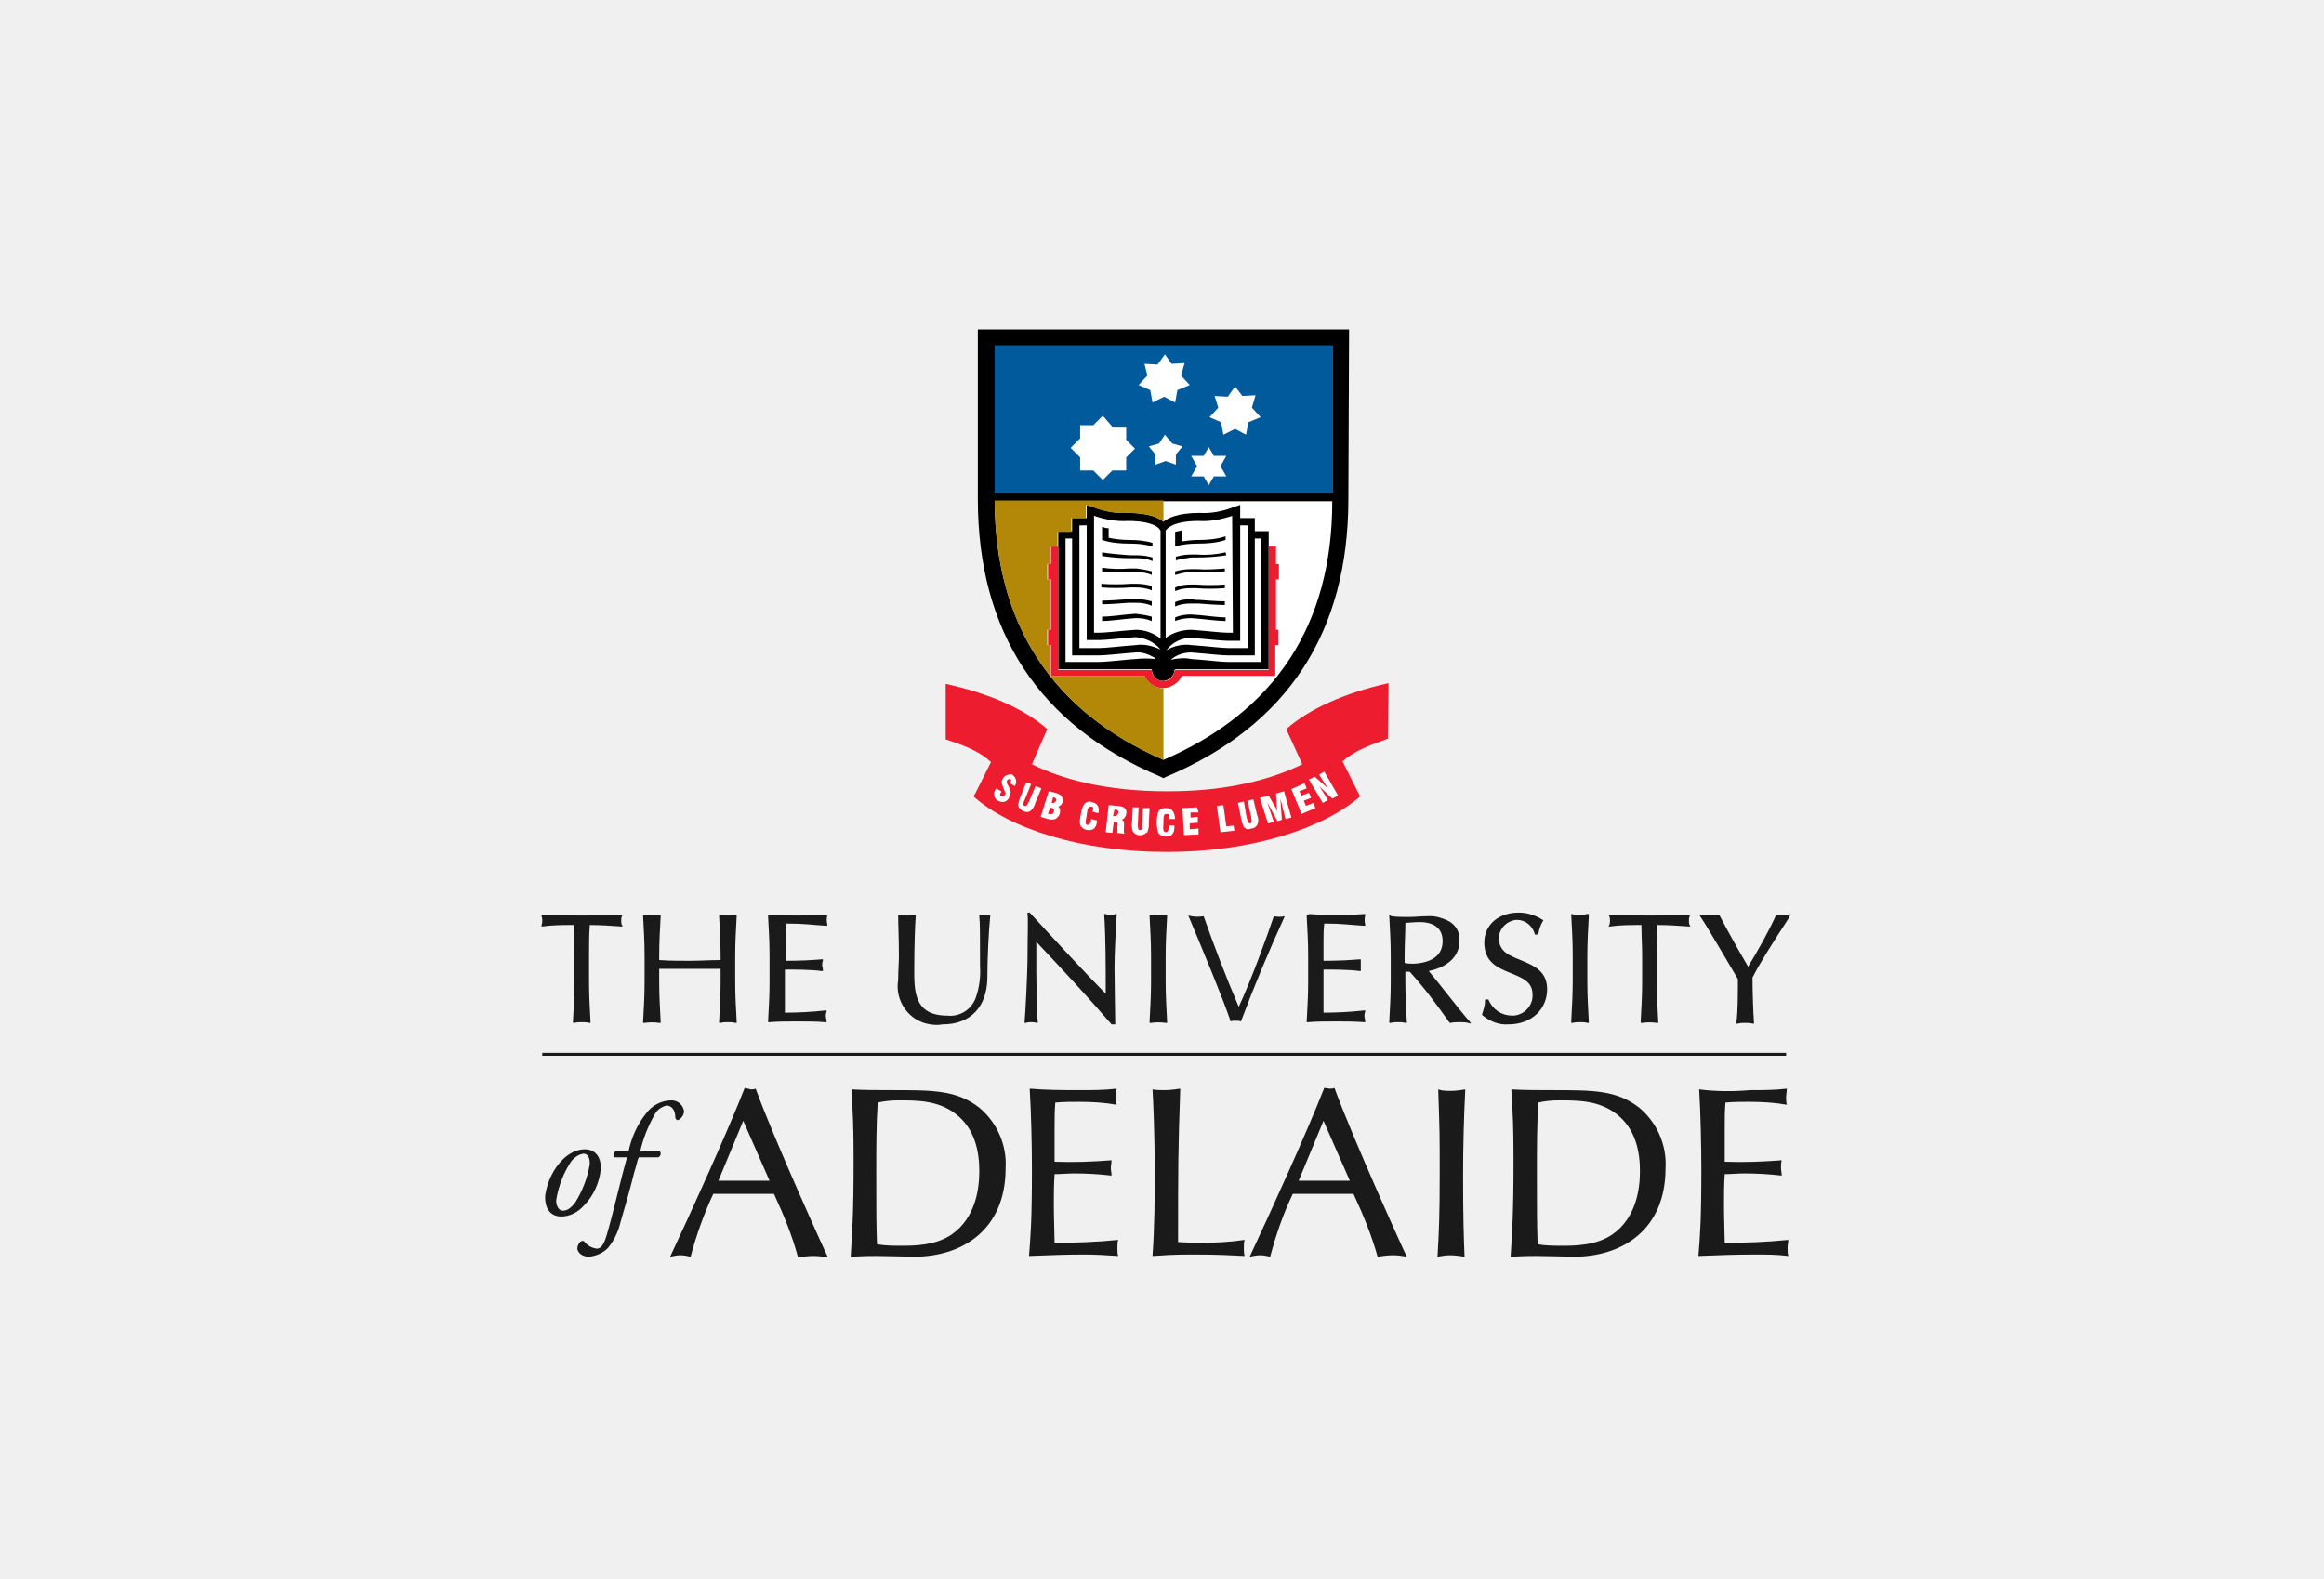
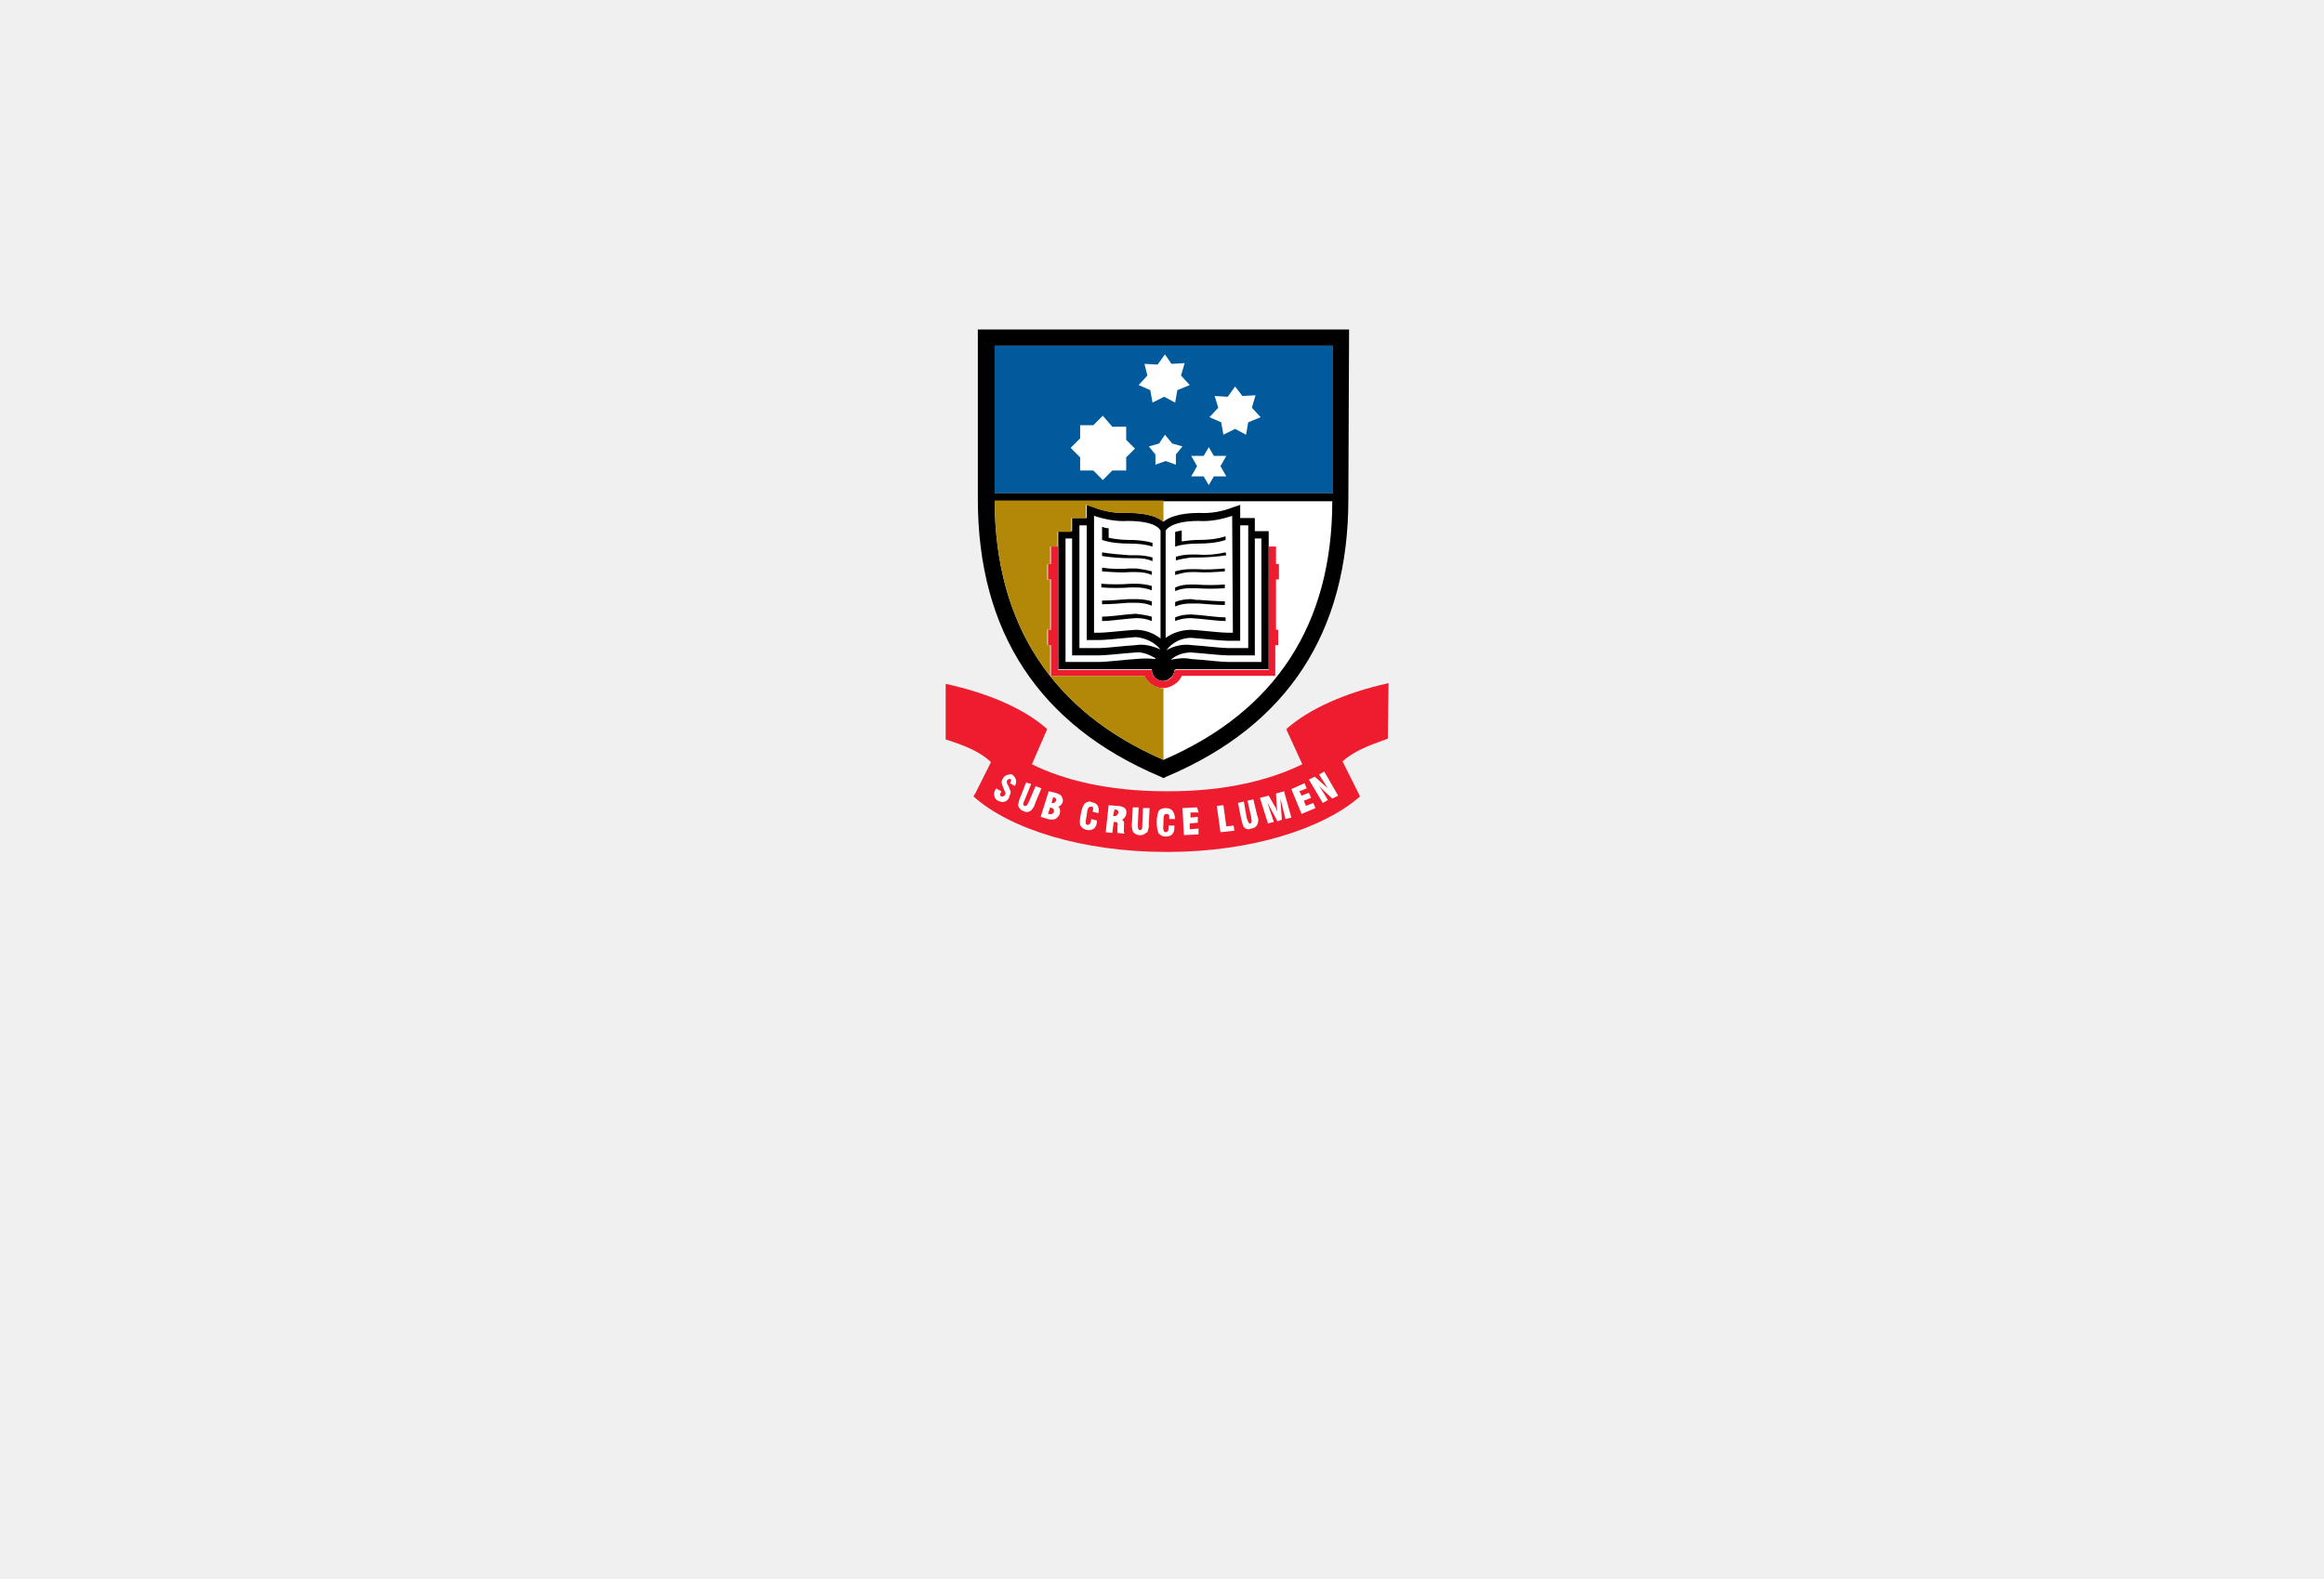
<svg xmlns="http://www.w3.org/2000/svg" xmlns:xlink="http://www.w3.org/1999/xlink" version="1.0" id="Layer_1" x="0px" y="0px" viewBox="0 0 318 216" style="enable-background:new 0 0 318 216;" xml:space="preserve">
  <style type="text/css">
	.st0{clip-path:url(#SVGID_00000000916716788353801410000018073530062275979149_);}
	.st1{fill:#1A1A1A;}
	.st2{fill:#FFFFFF;}
	.st3{fill:#005A9C;}
	.st4{fill:#ED1C2E;}
	.st5{fill:#B38808;}
</style>
  <g id="layer1">
    <g id="g1982">
      <g id="g957">
        <g>
          <defs>
-             <rect id="SVGID_1_" x="74.1" y="45.1" width="256.35" height="190.35" />
+             <rect id="SVGID_1_" x="74.1" y="45.1" width="56" height="41.55" />
          </defs>
          <clipPath id="SVGID_00000082331347498476357810000012530320407198750379_">
            <use xlink:href="#SVGID_1_" style="overflow:visible;" />
          </clipPath>
          <g style="clip-path:url(#SVGID_00000082331347498476357810000012530320407198750379_);">
            <g id="g959">
              <g id="g965">
                <path id="path967" class="st1" d="M140.6,124.9v0.2c0.1,0.9,0,3,0,5.6c0,2.6-0.3,8.1-0.4,9.1v0.2h0.2         c0.2-0.1,0.5-0.1,0.7-0.1c0.2,0,0.5,0,0.7,0.1h0.2v-0.2c-0.1-0.8-0.2-5.2-0.2-7s0-3.1,0-3.9c3.5,3.7,7.2,7.7,10.3,11.3l0,0         h0.5V140c0-0.9-0.1-5.6-0.1-7.7c0-1.6,0.2-5.8,0.3-7v-0.2h-0.2c-0.2,0.1-0.4,0.1-0.6,0.1c-0.2,0-0.5,0-0.7-0.1h-0.2v0.2         c0.2,3.1,0.2,7,0.2,10.7c-2.6-2.6-7.1-7.5-10.4-11.1l0,0L140.6,124.9z M207.8,124.9c-2.8,0-4.7,1.7-4.7,4.1         c0,2.6,1.7,3.4,3.4,4.1s3.2,1.2,3.2,3c0.1,1.5-1.1,2.8-2.6,2.9c-0.1,0-0.2,0-0.2,0c-1.4,0-2.6-0.8-3.2-2.1v-0.1h-0.5v0.2         c0,0.6-0.2,1.2-0.4,1.8v0.1l0.1,0.1c1,0.8,2.2,1.3,3.5,1.2l0,0c3.3,0,5.3-2.2,5.3-4.8c0-2.4-1.7-3.2-3.4-3.9         s-3.2-1.2-3.2-3.1c0-1.3,1.1-2.4,2.4-2.5c0,0,0.1,0,0.1,0c1.1,0,2.1,0.8,2.4,1.9v0.1h0.5v-0.1c0.1-0.6,0.3-1.2,0.6-1.7         l0.1-0.1l-0.1-0.1C210,125.2,208.9,124.9,207.8,124.9L207.8,124.9z M245,125.1l-0.3,0.1c-0.5,0.1-1.1,0.1-1.6,0H243v0.1         c-1.1,2.4-2.4,4.7-3.8,7c-1.4-2.4-2.7-4.7-3.9-7l-0.1-0.1h-0.1c-0.7,0.1-1.5,0.1-2.3,0h-0.3l0.2,0.3c0.9,1.3,4.2,7,5.1,8.5         c0,2.2,0,4.4-0.2,5.9v0.2h0.2c0.3-0.1,0.7-0.1,1-0.1c0.3,0,0.7,0,1,0.1h0.2v-0.2c-0.1-1.3-0.2-4.1-0.2-6.1         c0.9-1.8,2.4-4.2,5-8.2L245,125.1z M135.8,125.1l-0.2,0.1c-0.2,0.1-0.4,0.1-0.6,0.1c-0.3,0-0.6,0-0.8-0.1H134v0.2         c0.1,0.8,0.1,2.8,0.1,6.8c0.1,1.5-0.1,3-0.6,4.4c-0.6,1.6-2.2,2.6-3.9,2.4c-4.6,0-4.5-3.5-4.5-6.4c0-3.1,0.1-5.9,0.2-7.2         v-0.2h-0.2c-0.3,0.1-0.6,0.1-0.9,0.1c-0.4,0-0.7,0-1.1-0.1h-0.2v0.2c0,1.2,0.1,3.1,0.1,5.4c0,1-0.1,2-0.1,3.3         c-0.5,2.9,1.5,5.7,4.4,6.1c0.6,0.1,1.1,0.1,1.7,0l0,0c3.8,0,6-2.4,6.1-6.2c0-3,0.2-6.7,0.4-8.7L135.8,125.1z M217.3,125.1         h-0.2c-0.3,0.1-0.7,0.1-1,0.1c-0.3,0-0.7,0-1-0.1H215v0.2c0.1,1.8,0.2,3.6,0.2,5.4v3.6c0,1.8-0.1,3.6-0.2,5.4v0.3h0.2         c0.3-0.1,0.7-0.1,1-0.1c0.3,0,0.7,0,1,0.1h0.2v-0.2c-0.1-1.8-0.2-3.6-0.2-5.4v-3.6c0-1.8,0.1-3.6,0.2-5.4V125.1z M88,125.2         v0.2c0.1,1.8,0.2,3.6,0.2,5.4v3.6c0,1.8-0.1,3.6-0.2,5.4v0.2h0.2c0.7-0.1,1.3-0.1,2,0h0.2v-0.2c-0.1-1.8-0.2-3.6-0.2-5.4         v-1.8c1.4,0,2.8,0,4.2,0s2.8,0,4.2,0v1.8c0,1.8-0.1,3.6-0.2,5.4v0.2h0.2c0.3-0.1,0.7-0.1,1-0.1c0.3,0,0.7,0,1,0.1h0.2v-0.2         c-0.1-1.8-0.2-3.6-0.2-5.4v-3.6c0-1.8,0.1-3.6,0.2-5.4v-0.2h-0.2c-0.3,0.1-0.7,0.1-1,0.1c-0.3,0-0.7,0-1-0.1h-0.2v0.2         c0.1,1.8,0.2,3.6,0.2,5.4v0.6c-1.4,0-2.8,0.1-4.2,0.1s-2.8,0-4.2-0.1v-0.6c0-1.8,0.1-3.6,0.2-5.4v-0.2h-0.2         c-0.7,0.1-1.3,0.1-2,0L88,125.2z M157.3,125.2v0.2c0.1,1.8,0.2,3.6,0.2,5.4v3.6c0,1.8-0.1,3.6-0.2,5.4v0.2h0.2         c0.7-0.1,1.3-0.1,2,0h0.2v-0.2c-0.1-1.8-0.2-3.6-0.2-5.4v-3.6c0-1.8,0.1-3.6,0.2-5.4v-0.2h-0.2c-0.7,0.1-1.3,0.1-2,0         L157.3,125.2z M112.9,125.2h-0.2c-1.2,0.1-2.5,0.1-3.7,0.1s-2.5,0-3.7-0.1h-0.2v0.2c0.1,1.8,0.2,3.6,0.2,5.4v3.6         c0,1.8-0.1,3.6-0.2,5.4v0.1h0.2c1.3-0.1,2.5-0.1,3.8-0.1c1.3,0,2.5,0,3.8,0.1h0.2v-0.2c0-0.2-0.1-0.4-0.1-0.6         c0-0.2,0-0.4,0.1-0.6v-0.2h-0.2c-1.8,0.2-3.7,0.3-5.5,0.3c0-0.6,0-1.5,0-3c0-1.8,0-2.4,0-2.9c1.1,0,3.6,0,5,0.2h0.2v-0.2         c0-0.2-0.1-0.4-0.1-0.6c0-0.2,0-0.4,0.1-0.6v-0.2h-0.2c-1.2,0.1-2.6,0.2-4.9,0.2c0-0.6,0-1.6,0-2.6c0-1,0.1-1.7,0.1-2.5         c2.6,0,3.6,0.2,5.4,0.3h0.2v-0.2c-0.1-0.4-0.1-0.8,0-1.2L112.9,125.2z M190.1,125.2v0.2c0.1,1.8,0.2,3.6,0.2,5.4v3.6         c0,1.8-0.1,3.6-0.2,5.4v0.2h0.2c0.3-0.1,0.7-0.1,1-0.1c0.3,0,0.7,0,1,0.1h0.2v-0.2c-0.1-1.8-0.2-3.6-0.2-5.4V133h0.6         c2,2.2,3.7,4.5,5.4,6.9l0.1,0.1h0.1c0.4-0.1,0.8-0.1,1.2-0.1c0.4,0,0.8,0,1.2,0.1l0.4,0.1l-0.2-0.3c-1.2-1.3-4.4-5.5-5.6-6.9         c1.6-0.3,4.2-1.4,4.2-4.1c0.1-1.1-0.4-2.1-1.4-2.7c-1-0.5-2-0.8-3.1-0.7c-0.8,0-1.6,0.1-2.4,0.1s-1.6,0-2.4-0.1L190.1,125.2z          M85.2,125.2H85c-1.8,0.1-3.6,0.1-5.4,0.1c-1.8,0-3.6,0-5.4-0.1H74l0.1,0.2c0.1,0.2,0.1,0.4,0.1,0.6c0,0.2,0,0.4-0.1,0.6         l-0.1,0.2h0.2c1.4-0.2,2.9-0.2,4.3-0.2c0,1.4,0.1,2.8,0.1,4.2v3.6c0,1.8-0.1,3.6-0.2,5.4v0.2h0.2c0.3-0.1,0.7-0.1,1-0.1         c0.3,0,0.7,0,1,0.1h0.2v-0.2c-0.1-1.8-0.2-3.6-0.2-5.4v-3.6c0-1.4,0-2.8,0.1-4.2c1.4,0,2.9,0.1,4.3,0.2h0.2l-0.1-0.2         c-0.1-0.2-0.1-0.4-0.1-0.6c0-0.2,0-0.4,0.1-0.6L85.2,125.2z M178.8,125.2v0.2c0.1,1.8,0.2,3.6,0.2,5.4v3.6         c0,1.8-0.1,3.6-0.2,5.4v0.1h0.2c1.3-0.1,2.5-0.1,3.8-0.1s2.5,0,3.8,0.1h0.2v-0.2c0-0.2-0.1-0.4-0.1-0.6c0-0.2,0-0.4,0.1-0.6         v-0.2h-0.2c-1.8,0.2-3.7,0.3-5.5,0.3c0-0.6,0-1.5,0-3c0-1.8,0-2.4,0-2.9c1.1,0,3.6,0,4.9,0.2h0.2v-0.2c0-0.2,0-0.4,0-0.6         c0-0.2,0-0.4,0-0.6v-0.2h-0.2c-1.2,0.1-2.6,0.2-4.9,0.2c0-0.6,0-1.6,0-2.6c0-1,0-1.7,0.1-2.5c2.6,0,3.6,0.2,5.4,0.3h0.2v-0.2         c-0.1-0.4-0.1-0.8,0-1.2v-0.2h-0.2c-1.2,0.1-2.5,0.1-3.7,0.1s-2.5,0-3.7-0.1L178.8,125.2z M231.3,125.2h-0.2         c-1.8,0.1-3.6,0.1-5.4,0.1s-3.6,0-5.4-0.1h-0.2l0.1,0.2c0.1,0.2,0.1,0.4,0.1,0.6c0,0.2,0,0.4-0.1,0.6l-0.1,0.2h0.2         c1.4-0.2,2.9-0.2,4.3-0.2c0,1.4,0.1,2.8,0.1,4.2v3.6c0,1.8-0.1,3.6-0.2,5.4v0.2h0.2c0.7-0.1,1.3-0.1,2,0h0.2v-0.2         c-0.1-1.8-0.2-3.6-0.2-5.4v-3.6c0-1.4,0-2.8,0.1-4.2c1.4,0,2.9,0.1,4.3,0.2h0.2l-0.1-0.2c-0.1-0.2-0.1-0.4-0.1-0.6         c0-0.2,0-0.4,0.1-0.6L231.3,125.2z M162.6,125.3c2,4.8,4.6,11,5.8,14.5c0.2-0.1,0.4-0.1,0.7-0.1c0.2,0,0.5,0,0.7,0.1         c1.8-4.8,3.8-9.6,6-14.4c-0.5,0.1-1,0.1-1.5,0c-0.9,2.7-3.2,9-4.8,12.4c-1.8-4.2-3.5-8.7-4.8-12.4         C164,125.5,163.3,125.5,162.6,125.3L162.6,125.3z M194.3,126.2c1.4,0,3.1,0.5,3.1,2.6c0,2.4-2.2,3-3.9,3.1         c-0.4,0-0.8,0-1.3-0.1v-1.1c0-1.5,0.1-2.9,0.1-4.4C192.8,126.3,193.4,126.2,194.3,126.2z M74.2,144.1v0.4h170.2v-0.4H74.2z          M101.9,148.9c-2.3,5.9-7.2,16.7-10.2,23.1c0.5-0.1,1-0.2,1.4-0.2c0.5,0,0.9,0.1,1.4,0.2c0.8-3,1.8-5.8,3.1-8.6h8.3         c1.3,2.8,2.5,5.7,3.3,8.7c0.7-0.1,1.4-0.2,2.1-0.2c0.7,0,1.3,0.1,2,0.2c-0.1-0.1-7.4-16.2-9.9-23.1c-0.2,0.1-0.5,0.1-0.7,0.1         C102.5,149,102.2,149,101.9,148.9L101.9,148.9z M181.2,148.9c-2.3,5.9-7.2,16.7-10.2,23.1c0.5-0.1,1-0.2,1.4-0.2         c0.5,0,0.9,0.1,1.4,0.2c0.8-3,1.8-5.9,3.1-8.6h8.3c1.3,2.8,2.5,5.7,3.3,8.6c0.7-0.1,1.4-0.2,2.1-0.2c0.7,0,1.3,0.1,1.9,0.2         c-0.1-0.1-7.4-16.2-9.9-23.1c-0.2,0.1-0.5,0.1-0.7,0.1C181.8,149,181.5,148.9,181.2,148.9z M116.5,149.1         c0.2,3.5,0.3,4.8,0.3,9.7c0,7.6-0.2,9.9-0.4,13.2c1.9-0.1,2.6-0.1,3.5-0.1s4.9,0.1,5.2,0.1c6.6,0,12.5-3.7,12.5-12.1         c0.2-3.2-1.2-6.3-3.6-8.3c-3.1-2.4-6.2-2.4-12.1-2.4C120.1,149.2,118.3,149.2,116.5,149.1L116.5,149.1z M206.8,149.1         c0.2,3.5,0.3,4.8,0.3,9.7c0,7.6-0.2,9.9-0.4,13.2c1.9-0.1,2.6-0.1,3.5-0.1s4.9,0.1,5.2,0.1c6.6,0,12.5-3.7,12.5-12.1         c0.2-3.2-1.2-6.3-3.6-8.3c-3.1-2.4-6.2-2.4-12.1-2.4C210.4,149.2,208.6,149.2,206.8,149.1L206.8,149.1z M157.7,149.1         c0.1,1.4,0.3,6.3,0.3,10.8c0,4.3,0,7.8-0.3,12c1.8-0.1,2.6-0.2,5.5-0.2c3.6,0,5,0.1,7.1,0.2c-0.1-0.4-0.1-0.7-0.1-1.1         c0-0.4,0-0.7,0.1-1.1c-2,0.3-4,0.4-6,0.4c-0.8,0-1.5,0-3.1-0.1c0-10.3,0-12.5,0.3-21c-0.7,0.1-1.4,0.2-2.1,0.2         C158.8,149.2,158.2,149.2,157.7,149.1L157.7,149.1z M196.8,149.1c0.2,6,0.2,6.3,0.2,11.1c0,6.5-0.1,8.2-0.3,11.8         c0.6-0.1,1.2-0.2,1.7-0.2c0.7,0,1.3,0.1,2,0.2c-0.1-2.5-0.2-5.1-0.2-11.1c0-3.9,0.1-7.9,0.3-11.8c-0.6,0.1-1.3,0.2-1.9,0.2         C197.9,149.3,197.3,149.3,196.8,149.1L196.8,149.1z M140.9,149.1c0.2,3.2,0.3,7.7,0.3,11c0,7.2-0.2,9.3-0.4,11.8         c2.5-0.1,5.1-0.2,7.6-0.2c1.5,0,3.1,0.1,4.6,0.2c-0.1-0.3-0.1-0.7-0.1-1.1c0-0.4,0-0.8,0.1-1.1c-2.9,0.3-5.8,0.4-8.7,0.4         c0-0.9-0.1-3.4-0.1-5.1c0-1.4,0-2.9,0.1-4.3c0.8,0,1.8-0.1,2.7-0.1c1.7,0,3.4,0.1,5.1,0.3c0-0.4-0.1-0.7-0.1-1         c0-0.4,0.1-0.8,0.1-1.1c-2.6,0.2-5.2,0.3-7.8,0.2c0-1.8,0-2.1,0-4.3c0-1.9,0-2.5,0.1-3.8c1.4-0.1,2-0.1,3.2-0.1         c1.8,0,3.5,0.1,5.2,0.4c-0.1-0.3-0.1-0.7-0.1-1c0-0.4,0-0.8,0.1-1.2c-1.7,0.2-3.3,0.2-5,0.2c-2.3,0-4.6,0-6.9-0.2         L140.9,149.1z M232.5,149.1c0.2,3.2,0.3,7.7,0.3,11c0,7.2-0.2,9.3-0.4,11.8c2.5-0.1,5.1-0.2,7.7-0.2c1.5,0,3.1,0,4.6,0.2         c-0.1-0.3-0.1-0.7-0.1-1.1c0-0.4,0.1-0.8,0.1-1.1c-2.9,0.3-5.8,0.4-8.7,0.4c0-0.9-0.1-3.4-0.1-5.1c0-1.4,0-2.9,0.1-4.3         c0.8,0,1.8-0.1,2.7-0.1c1.7,0,3.4,0.1,5.1,0.3c0-0.4-0.1-0.7-0.1-1c0-0.4,0-0.8,0.1-1.1c-2.6,0.2-5.2,0.3-7.8,0.2         c0-1.8,0-2.1,0-4.3c0-1.9,0-2.5,0.1-3.8c1.4-0.1,2-0.1,3.2-0.1c1.8,0,3.5,0.1,5.2,0.4c-0.1-0.3-0.1-0.7-0.1-1         c0-0.4,0.1-0.8,0.1-1.2c-1.7,0.2-3.3,0.2-5,0.2C237.2,149.4,234.9,149.4,232.5,149.1L232.5,149.1z M91.9,150.6         c-1.4,0-2.7,0.7-3.5,1.8c-1.2,1.5-2,3.3-2.4,5.2h-1.8c-0.3,0.2-0.3,0.5-0.2,0.8c0,0,0,0,0,0h1.8c-1,3.5-1.8,7.3-2.8,10.7         c-0.5,1.7-1,1.8-1.4,1.8c-0.6-0.1-1.2-0.4-1.6-0.9c-0.1-0.2-0.3-0.2-0.5-0.1c0,0,0,0,0,0c-0.3,0.2-0.5,0.6-0.5,1         c0,0.3,0.4,1.1,1.6,1.1c1-0.1,1.9-0.5,2.6-1.2c0.8-1,1.4-2.2,1.7-3.5c0.7-2.4,1.3-4.5,1.9-6.9c0.3-0.9,0.4-1.6,0.6-2h2.7         c0.3-0.2,0.4-0.5,0.2-0.8c0,0,0,0,0,0h-2.7c0.4-1.8,1.1-3.5,2-5.1c0.3-0.6,0.9-1,1.6-1.2c0.5,0,1.2,0.4,1.2,1.6         c0,0.1,0.1,0.4,0.3,0.4c0.4,0,0.9-0.7,0.9-1.2C93.5,151.3,92.8,150.6,91.9,150.6L91.9,150.6z M122.9,150.6         c2.6,0,5.4,0,7.8,1.8c2.8,2.1,3.3,5.4,3.3,7.9c0,2.6-0.6,6.4-3.7,8.6c-2.2,1.6-5.4,1.6-6.8,1.6c-1.2,0-2.4,0-3.5-0.2         c-0.1-3.3-0.1-4-0.1-10c0-3,0-6.4,0.2-9.4C121,150.7,122,150.6,122.9,150.6z M213.3,150.6c2.6,0,5.4,0,7.8,1.8         c2.8,2.1,3.3,5.4,3.3,7.9c0,2.6-0.6,6.4-3.7,8.6c-2.2,1.6-5.4,1.6-6.8,1.6c-1.2,0-2.4,0-3.5-0.2c-0.1-3.3-0.1-4-0.1-10         c0-3,0-6.4,0.2-9.4C211.3,150.7,212.3,150.6,213.3,150.6L213.3,150.6z M101.7,153.4l3.6,8.2h-7L101.7,153.4z M181.1,153.4         l3.6,8.2h-7L181.1,153.4z M80,157.3c-1.1,0-2.2,0.6-3,1.4c-1.3,1.3-2.1,3-2.4,4.9c-0.1,1.9,0.8,2.9,2.2,2.9         c1.2,0,2.3-0.6,3.1-1.5c1.3-1.3,2.1-3.1,2.3-4.9C82.3,158.4,81.5,157.3,80,157.3z M79.8,157.9c0.8,0,0.9,0.8,0.9,1.4         c-0.3,1.9-1,3.7-2,5.3c-0.7,0.9-1.2,1.1-1.7,1.1s-0.9-0.6-0.9-1.4c0.3-1.9,1-3.8,2.1-5.4C78.9,158.1,79.4,158,79.8,157.9         L79.8,157.9z" />
              </g>
            </g>
          </g>
        </g>
      </g>
      <g id="g1067">
        <path id="path1069" class="st2" d="M159.2,104c-15.2-6.6-23-18.5-23.1-35.4h46.2C182.3,85.5,174.5,97.4,159.2,104" />
      </g>
      <g id="g1071">
        <path id="path1073" d="M173.1,72.7h-1.4v-1.8h-2v-1.8l-0.9,0.3c-1.5,0.6-3.1,0.9-4.7,0.8c-2.9,0-4.3,0.7-4.9,1.2     c-0.6-0.5-1.9-1.2-4.8-1.2c-1.6,0.1-3.2-0.2-4.8-0.8l-0.9-0.3v1.8h-2v1.8h-1.9v18.9h12.7h0.1c0,0.9,0.7,1.6,1.5,1.6     s1.6-0.7,1.6-1.5l0.2-0.1h12.7V72.7H173.1" />
      </g>
      <g id="g1075">
        <path id="path1077" class="st3" d="M182.4,47.3v20.2h-46.3V47.3H182.4" />
      </g>
      <g id="g1079">
        <path id="path1081" d="M184.6,45.1h-50.8v23.2c0,18.2,8.4,31,25,38l0.4,0.2l0.4-0.2c16.6-7,24.9-19.8,24.9-38L184.6,45.1z      M182.4,47.3v20.2h-46.3V47.3H182.4z M159.2,104c-15.2-6.6-23-18.5-23.1-35.4h46.2C182.3,85.5,174.5,97.4,159.2,104" />
      </g>
      <g id="g1083">
        <path id="path1085" class="st4" d="M190,93.5c-5.9,1.3-10.8,3.5-13.9,6.2v0.1H176l2.2,4.8c-4.3,2.1-10.3,3.7-18.3,3.7h-0.3     c-8.1,0-14.2-1.6-18.4-3.7l2-4.6l0.1-0.2c-3-2.7-7.9-4.9-13.9-6.2v7.6c2.8,0.9,4.7,1.7,6.2,3.1l-0.7,1.4l-1.4,2.8l0,0l-0.3,0.5     c5,4.5,15,7.6,26.3,7.6h0.3c11.4,0,21.3-3.2,26.3-7.6l-2.4-4.8c1.6-1.4,3.4-2.1,6.2-3.1L190,93.5" />
      </g>
      <g id="g1087">
        <path id="path1089" class="st2" d="M181.2,105.6l-0.7,0.4l0.3,0.5c0.2,0.3,0.5,0.8,0.9,1.4l-1.8-1.6l-0.8,0.4l1.9,3.2l0.7-0.4     l-0.3-0.5c-0.3-0.5-0.6-1-0.9-1.4l1.8,1.7l0.8-0.4L181.2,105.6z M138.2,106c-0.4,0-0.8,0.2-1,0.6c-0.1,0.2-0.2,0.4-0.1,0.7     c0.1,0.3,0.2,0.6,0.3,0.8c0.1,0.3,0.3,0.5,0.1,0.7c-0.1,0.2-0.2,0.2-0.4,0.2c0,0,0,0-0.1,0c-0.2-0.1-0.2-0.3,0-0.6v-0.1l-0.7-0.4     c0,0.1-0.1,0.1-0.1,0.2c-0.3,0.4-0.2,1.1,0.2,1.4c0.1,0.1,0.2,0.1,0.2,0.1c0.5,0.3,1.1,0.2,1.4-0.3c0.1-0.1,0.1-0.2,0.1-0.3     c0.1-0.2,0.2-0.4,0.2-0.6c-0.1-0.3-0.2-0.6-0.3-0.8c-0.2-0.3-0.3-0.5-0.2-0.8c0.1-0.1,0.2-0.2,0.4-0.2c0,0,0,0,0,0     c0.2,0.1,0.2,0.3,0,0.6l0,0l0.7,0.4c0,0,0-0.1,0-0.1c0.3-0.5,0.1-1.1-0.3-1.4c0,0-0.1-0.1-0.1-0.1     C138.4,106,138.3,105.9,138.2,106L138.2,106z M140.4,107.1l-0.7,1.8c-0.2,0.4-0.3,0.8-0.4,1.3c0.1,0.4,0.4,0.7,0.7,0.8     c0.4,0.2,0.8,0.2,1.1-0.1c0.2-0.2,0.4-0.5,0.5-0.8c0-0.1,0.1-0.2,0.1-0.3l0.8-1.9l-0.8-0.3l-0.9,2.1l0,0     c-0.2,0.4-0.3,0.7-0.6,0.6c-0.3-0.1-0.2-0.4,0-0.8l0.9-2.2L140.4,107.1z M178.5,107.2l-1.8,0.8l1.4,3.4l1.9-0.8l-0.3-0.7l-1,0.4     l-0.3-0.7l1-0.4l-0.3-0.7l-1,0.4l-0.3-0.6l1-0.4L178.5,107.2z M143.5,108.3l-1.1,3.5l1,0.3c0.3,0.1,0.7,0.1,1,0     c0.3-0.2,0.5-0.4,0.6-0.7c0.1-0.3,0.1-0.8-0.2-1c0.3-0.1,0.5-0.3,0.6-0.6c0.1-0.3,0-0.6-0.2-0.9c-0.2-0.2-0.5-0.3-0.8-0.4     L143.5,108.3z M175.7,108.3l-1.1,0.3l0.1,1.6c0,0.1,0,0.3,0.1,0.9c-0.2-0.5-0.3-0.7-0.4-0.8l-0.8-1.4l-1.2,0.3l1.1,3.5l0.8-0.2     l-0.9-2.7l1.4,2.6l0.6-0.2l-0.2-2.9l0.7,2.8l0.8-0.2L175.7,108.3z M144.1,109.1L144.1,109.1c0.4,0.1,0.5,0.3,0.4,0.5     s-0.3,0.4-0.6,0.3h0L144.1,109.1z M171.5,109.4l-0.8,0.2l0.5,2.2c0,0,0,0,0,0.1c0.1,0.5,0.1,0.7-0.1,0.8s-0.3-0.2-0.5-0.7     l-0.4-2.3l-0.8,0.2l0.4,2c0.1,0.5,0.2,0.9,0.4,1.3c0.3,0.3,0.6,0.4,1,0.2c0.4,0,0.8-0.3,0.9-0.7c0.1-0.3,0.1-0.6,0-0.9l-0.1-0.3     L171.5,109.4z M149.2,109.7c-0.3,0-0.6,0.1-0.8,0.3c-0.3,0.4-0.4,0.9-0.5,1.4c-0.1,0.5-0.2,1-0.1,1.5c0.2,0.4,0.5,0.6,0.9,0.7     c0.8,0.1,1.3-0.2,1.4-1.1v-0.2l-0.8-0.2c0,0.1,0,0.1,0,0.2c-0.1,0.4-0.2,0.6-0.5,0.6c-0.3,0-0.3-0.4-0.1-1.3c0,0,0,0,0-0.1     c0.1-0.8,0.2-1.1,0.6-1.1s0.3,0.3,0.2,0.7l0.8,0.2l0,0c0.2-0.9-0.2-1.4-0.9-1.5L149.2,109.7L149.2,109.7z M151.7,110.2l-0.4,3.7     l0.9,0.1l0.2-1.5h0.2c0.3,0,0.4,0.2,0.3,0.6c0,0.1,0,0.2,0,0.4c0,0.2,0,0.3,0,0.5l1,0.1c-0.2-0.2-0.1-0.5-0.1-1s0.1-0.7-0.3-0.9     c0.3-0.1,0.6-0.5,0.6-0.8c0.1-0.3,0-0.6-0.2-0.8c-0.3-0.2-0.6-0.3-1-0.3L151.7,110.2z M167.4,110.2l-0.9,0.1l0.5,3.6l1.9-0.2     l-0.1-0.7l-1,0.1L167.4,110.2z M143.7,110.5L143.7,110.5c0.4,0.1,0.6,0.3,0.5,0.6s-0.3,0.4-0.7,0.3h-0.1L143.7,110.5z M155,110.5     l-0.1,2c-0.1,0.4,0,0.9,0.1,1.3c0.4,0.6,1.3,0.7,1.8,0.2c0.1,0,0.1-0.1,0.2-0.1c0.1-0.3,0.2-0.6,0.2-0.9c0-0.1,0-0.2,0-0.3     l0.1-2.1h-0.9l-0.1,2.3l0,0c0,0.5,0,0.7-0.3,0.7c-0.3,0-0.3-0.3-0.3-0.8l0.1-2.3L155,110.5z M163.8,110.5l-2,0.1l0.2,3.7l2-0.1     v-0.8l-1.2,0.1v-0.8l1.1-0.1v-0.8l-1,0.1v-0.7h1.1L163.8,110.5z M159.5,110.6c-0.4,0-0.8,0.1-1,0.5c-0.3,0.9-0.3,2,0,2.9     c0.2,0.3,0.6,0.5,1,0.5c0.8,0,1.2-0.4,1.2-1.3c0-0.1,0-0.1,0-0.2h-0.8v0.2c0,0.5-0.1,0.7-0.4,0.7s-0.4-0.4-0.3-1.2v-0.1     c0-0.8,0-1.2,0.4-1.2s0.4,0.2,0.4,0.7h0.8l0,0C160.7,111,160.3,110.6,159.5,110.6L159.5,110.6z M152.5,110.8c0,0,0.1,0,0.1,0     c0.3,0,0.5,0.2,0.4,0.5s-0.2,0.4-0.6,0.4h-0.1L152.5,110.8z" />
      </g>
      <g id="g1139">
        <path id="path1141" class="st2" d="M158.8,88.9L158.8,88.9c-0.8-1-2.1-1.6-3.4-1.7l-1.2,0.1c-1.2,0.1-3,0.3-3.8,0.3h-1.7V71.9h-1     v16.8h2.7c0.8,0,2.5-0.2,3.7-0.3l1.3-0.1C156.5,88.1,157.7,88.4,158.8,88.9L158.8,88.9" />
      </g>
      <g id="g1143">
        <path id="path1145" class="st2" d="M169.7,71.9v15.8H168c-0.8,0-2.6-0.2-3.8-0.3l-1.2-0.1c-1.3,0-2.6,0.6-3.4,1.7l0,0V89     c1-0.6,2.3-0.9,3.5-0.7l1.3,0.1c1.2,0.1,2.9,0.3,3.7,0.3h2.7V71.9H169.7" />
      </g>
      <g id="g1147">
        <path id="path1149" class="st2" d="M155.4,86.2l-1.3,0.1c-1.2,0.1-2.9,0.3-3.7,0.3h-0.7V70.6c1.5,0.5,3.1,0.8,4.6,0.7     c3.7,0,4.4,1.1,4.4,1.2l0.1,0.1v14.8C157.8,86.6,156.6,86.2,155.4,86.2" />
      </g>
      <g id="g1151">
        <path id="path1153" class="st2" d="M168.7,86.6H168c-0.8,0-2.5-0.2-3.7-0.3l-1.3-0.1c-1.3,0-2.5,0.4-3.5,1.1V72.6l0.1-0.1     c0,0,0.7-1.2,4.4-1.2c1.6,0.1,3.1-0.2,4.6-0.7L168.7,86.6" />
      </g>
      <g id="g1155">
        <path id="path1157" d="M150.8,72.1v1.8c1.2,0.4,2.5,0.5,3.8,0.5c1.1,0,2.1,0.1,3.1,0.4v-0.5c-1-0.3-2.1-0.4-3.1-0.4     c-1,0-2-0.1-2.9-0.3v-1.3C151.3,72.3,151.1,72.2,150.8,72.1z M161.7,72.6c-0.2,0-0.3,0.1-0.5,0.1c-0.1,0-0.3,0.1-0.4,0.1v2     c1-0.3,2-0.4,3.1-0.4c1.3,0,2.6-0.1,3.8-0.5v-0.5c-1.2,0.4-2.5,0.5-3.8,0.5c-0.7,0-1.5,0.1-2.2,0.2V72.6z M150.8,75.6v0.5     c1.3,0.2,2.6,0.3,3.9,0.3h0.9c0.7,0,1.4,0.1,2.1,0.4v-0.5c-0.7-0.2-1.4-0.3-2.1-0.3h-1C153.3,75.9,152,75.8,150.8,75.6     L150.8,75.6z M167.7,75.6c-1.3,0.3-2.6,0.4-3.8,0.3h-1c-0.7,0-1.3,0.1-2,0.3v0.5c0.7-0.2,1.4-0.3,2.1-0.4h0.9     c1.3,0,2.6-0.1,3.9-0.3L167.7,75.6z M150.8,77.7v0.5c1.3,0.1,2.6,0.2,3.9,0.1h0.8c0.7,0,1.5,0.1,2.1,0.4v-0.5     c-0.7-0.2-1.4-0.3-2.1-0.4h-0.9C153.4,77.9,152.1,77.9,150.8,77.7L150.8,77.7z M167.7,77.8c-1.3,0.1-2.6,0.2-3.9,0.1h-0.9     c-0.7,0-1.4,0.1-2.1,0.3v0.5c0.7-0.2,1.4-0.4,2.1-0.4h0.8c1.3,0.1,2.6,0,3.9-0.1V77.8z M155.5,79.9h-0.8c-1.3,0.1-2.7,0.1-4,0     v0.5c1.3,0.1,2.7,0.1,4,0h0.7c0.7,0,1.5,0.1,2.2,0.4v-0.6C156.9,80,156.2,79.9,155.5,79.9L155.5,79.9z M162.9,80     c-0.7,0-1.4,0.1-2.1,0.4v0.5c0.7-0.3,1.4-0.4,2.1-0.4h0.7c1.3,0.1,2.7,0.1,4,0V80c-1.3,0.1-2.7,0.1-4,0L162.9,80z M155.5,82h-0.7     h-0.4c-1.1,0.1-2.7,0.2-3.6,0.2v0.5c1,0,2.5-0.1,3.6-0.2h0.4h0.6c0.8,0,1.5,0.1,2.2,0.4v-0.6C156.9,82.1,156.2,82,155.5,82     L155.5,82z M163,82c-0.7,0-1.5,0.1-2.2,0.4V83c0.7-0.3,1.4-0.4,2.2-0.4h0.6h0.4c1.1,0.1,2.7,0.2,3.6,0.2v-0.5     c-0.9,0-2.4-0.1-3.6-0.2h-0.4L163,82L163,82z M155.4,84l-1.2,0.1c-1,0.1-2.5,0.3-3.4,0.3V85c0.9,0,2.4-0.2,3.4-0.3l1.2-0.1     c0.8,0,1.5,0.1,2.2,0.4v-0.6C156.9,84.2,156.2,84.1,155.4,84L155.4,84z M163,84.1c-0.8,0-1.5,0.1-2.2,0.4V85     c0.7-0.3,1.5-0.4,2.2-0.4l1.2,0.1c1.1,0.1,2.6,0.3,3.5,0.3v-0.5c-0.9,0-2.4-0.2-3.4-0.3L163,84.1z" />
      </g>
      <g id="g1203">
        <path id="path1205" class="st2" d="M155.4,89.3l-1.2,0.1c-1.2,0.1-3,0.3-3.8,0.3h-3.7v-16h-0.9v16.9h4.6c0.8,0,2.6-0.2,3.7-0.3     l1.3-0.1c0.9-0.1,1.8-0.1,2.7,0v-0.1C157.3,89.6,156.3,89.2,155.4,89.3" />
      </g>
      <g id="g1207">
        <path id="path1209" class="st2" d="M171.7,73.7v16H168c-0.8,0-2.6-0.2-3.8-0.3l-1.2-0.1c-1,0-2,0.3-2.8,1l0,0     c0.9-0.2,1.9-0.3,2.8-0.1l1.3,0.1c1.2,0.1,2.9,0.3,3.7,0.3h4.6V73.7H171.7" />
      </g>
      <g id="g1211">
        <path id="path1213" class="st2" d="M159.4,48.5l-1,1.4l-1.8-0.1l0.4,1.6l-1.2,1.3l1.6,0.7l0.3,1.7l1.6-0.8l1.5,0.8l0.3-1.7     l1.7-0.7l-1.2-1.3l0.5-1.7l-1.8,0.1L159.4,48.5z M169,52.9l-1,1.4l-1.8-0.1l0.5,1.6l-1.2,1.3l1.6,0.7l0.3,1.7l1.6-0.8l1.5,0.8     l0.3-1.7l1.7-0.7l-1.2-1.3l0.5-1.7l-1.8,0.1L169,52.9z M150.9,56.9l-1.3,1.3h-1.8V60l-1.3,1.3l1.3,1.3v1.8h1.8l1.3,1.3l1.3-1.3     h1.9v-1.8l1.2-1.2l-1.2-1.2v-1.8h-1.9L150.9,56.9z M159.4,59.5l-0.8,1.2l-1.4,0.4l0.9,1.1v1.4l1.4-0.5l1.4,0.5v-1.4l0.9-1.1     l-1.4-0.4L159.4,59.5z M165.4,61.2l-0.7,1.2h-1.7l0.8,1.4l-0.8,1.4h1.7l0.7,1.2l0.7-1.2h1.7l-0.8-1.4l0.8-1.4h-1.7L165.4,61.2z" />
      </g>
      <g id="g1231">
        <path id="path1233" class="st4" d="M174.6,86.2v-6.9h0.4v-2.1h-0.4v-2.4h-1v16.9h-12.7l-0.2,0.1c-0.1,0.9-0.8,1.5-1.7,1.4     c-0.8-0.1-1.4-0.7-1.4-1.5h-0.1h-12.7V74.8h-1v2.4h-0.4v2.1h0.4v6.9h-0.4v2.1h0.4v4.2h12.8c0.6,1.4,2.3,2.1,3.7,1.4     c0.6-0.3,1.2-0.8,1.4-1.4h12.8v-4.2h0.4v-2.1H174.6" />
      </g>
      <g id="g1235">
        <path id="path1237" class="st5" d="M136.1,68.6c0.1,16.9,7.9,28.8,23.1,35.4v-9.8l0,0c-1.1,0-2.1-0.7-2.6-1.7h-12.9v-4.2h-0.4     v-2.1h0.4v-6.9h-0.4v-2.1h0.4v-2.4h1v-2h1.9v-1.9h2v-1.8l0.9,0.3c1.5,0.6,3.1,0.9,4.8,0.8c2.9,0,4.3,0.7,4.8,1.2h0.1v-2.9H136.1" />
      </g>
    </g>
  </g>
</svg>
